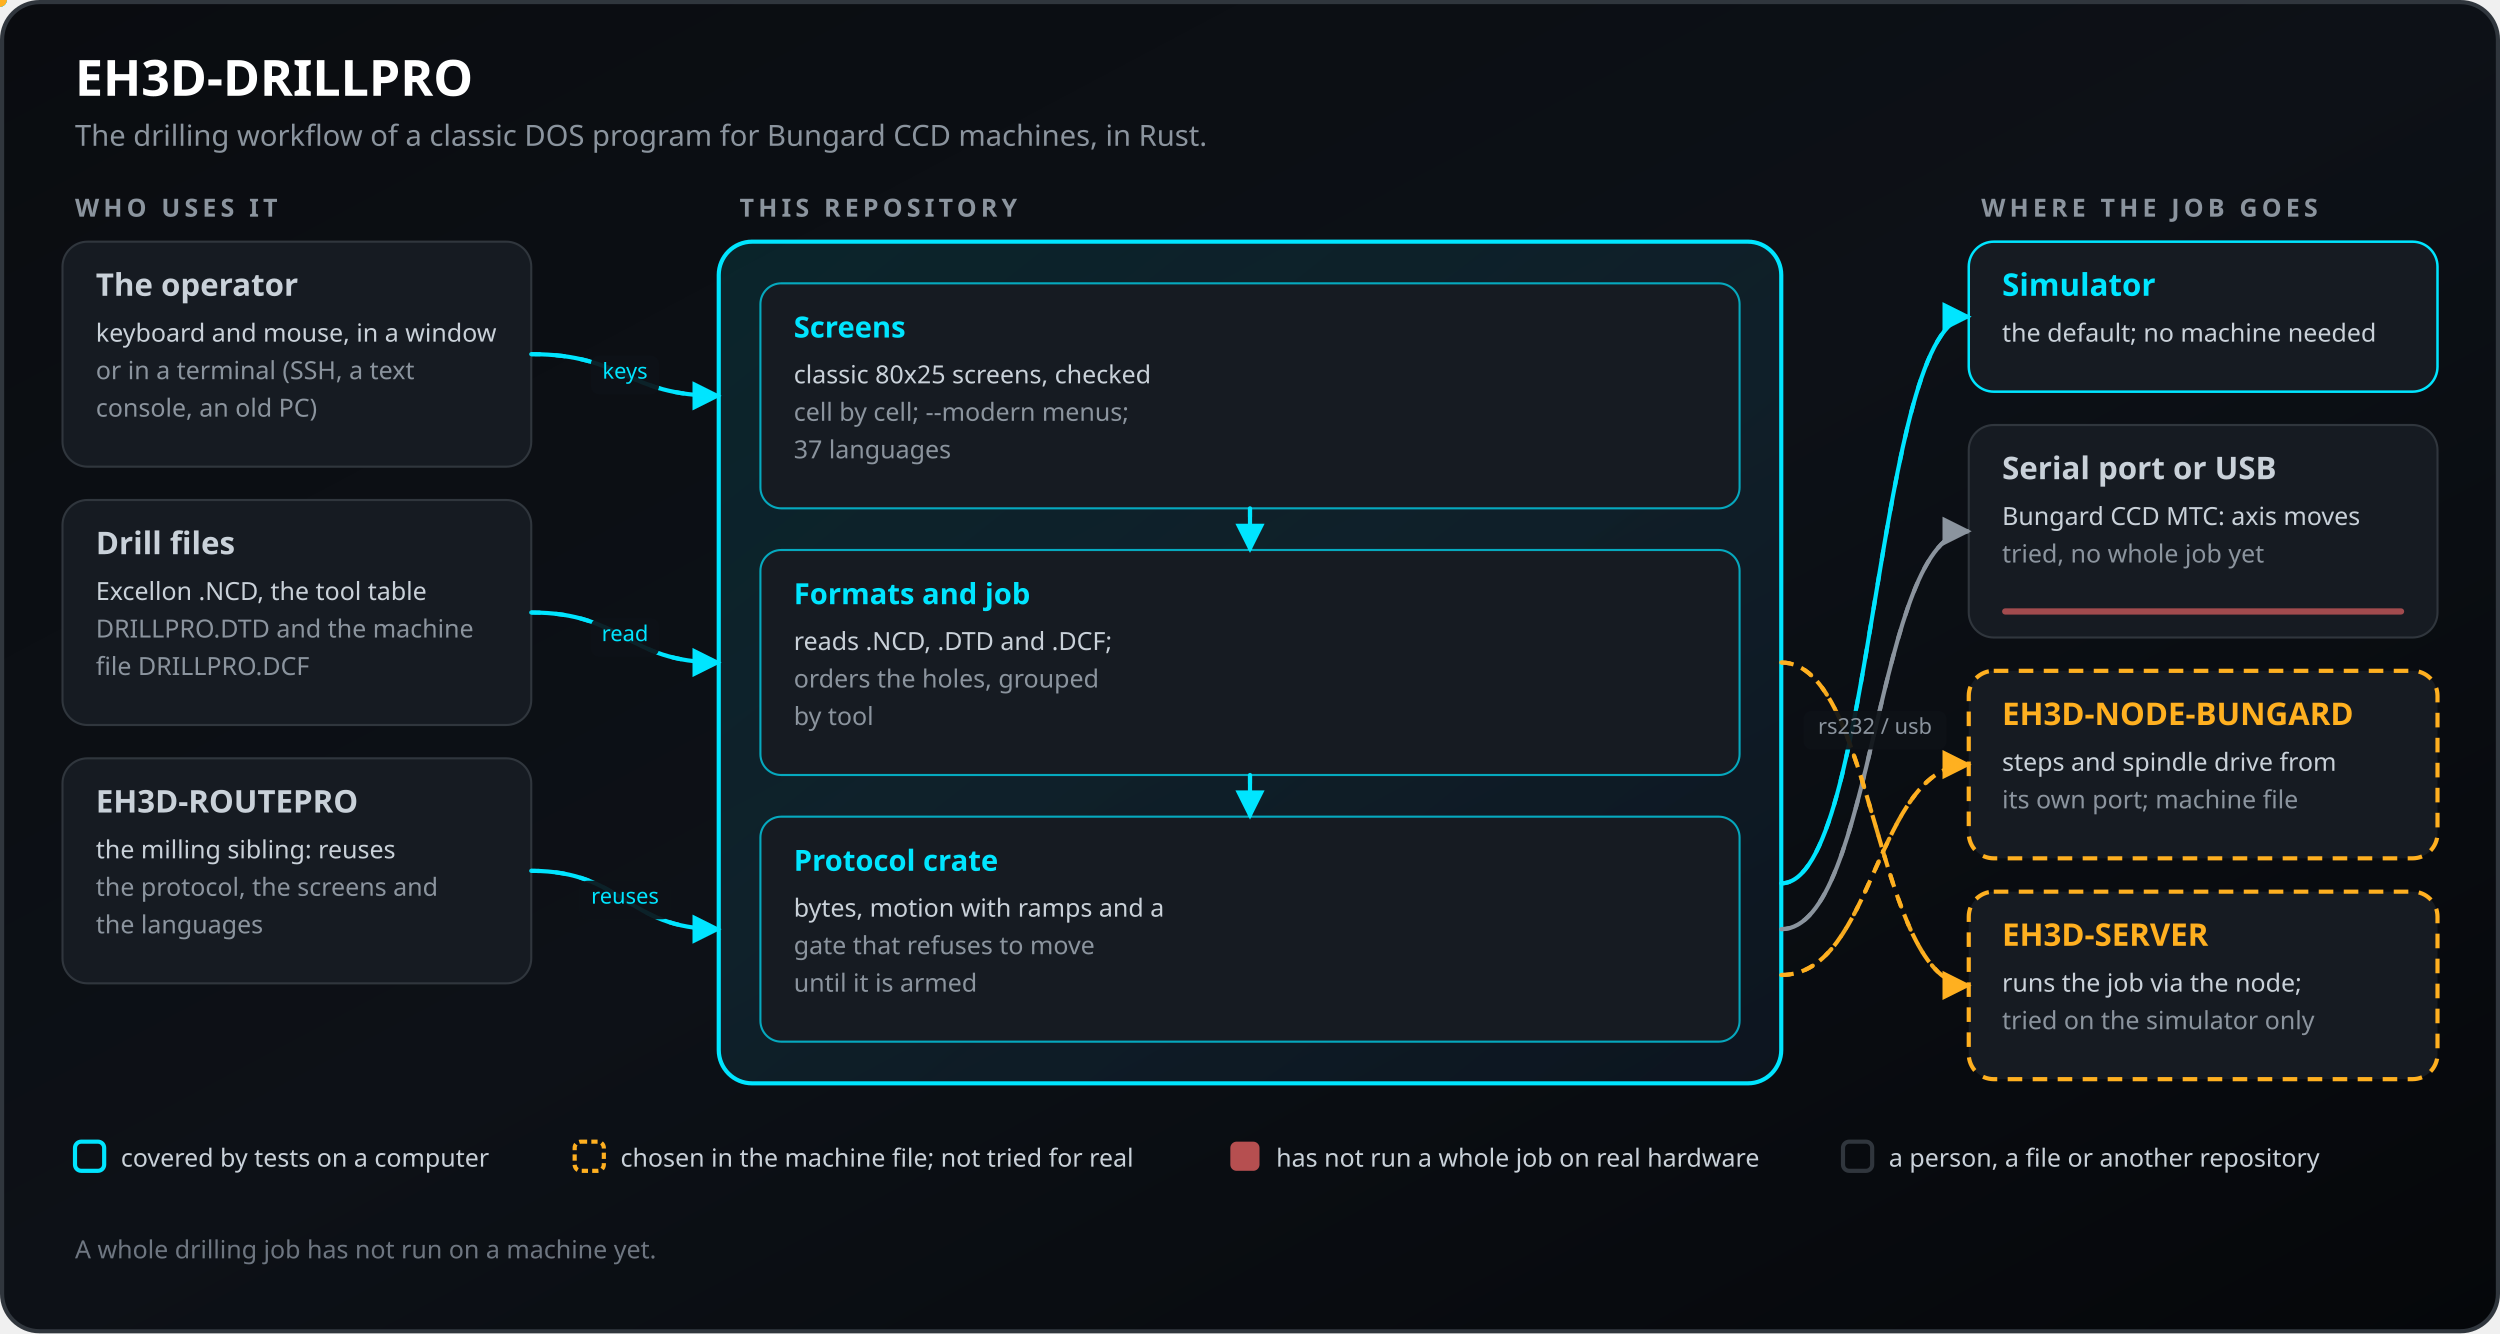
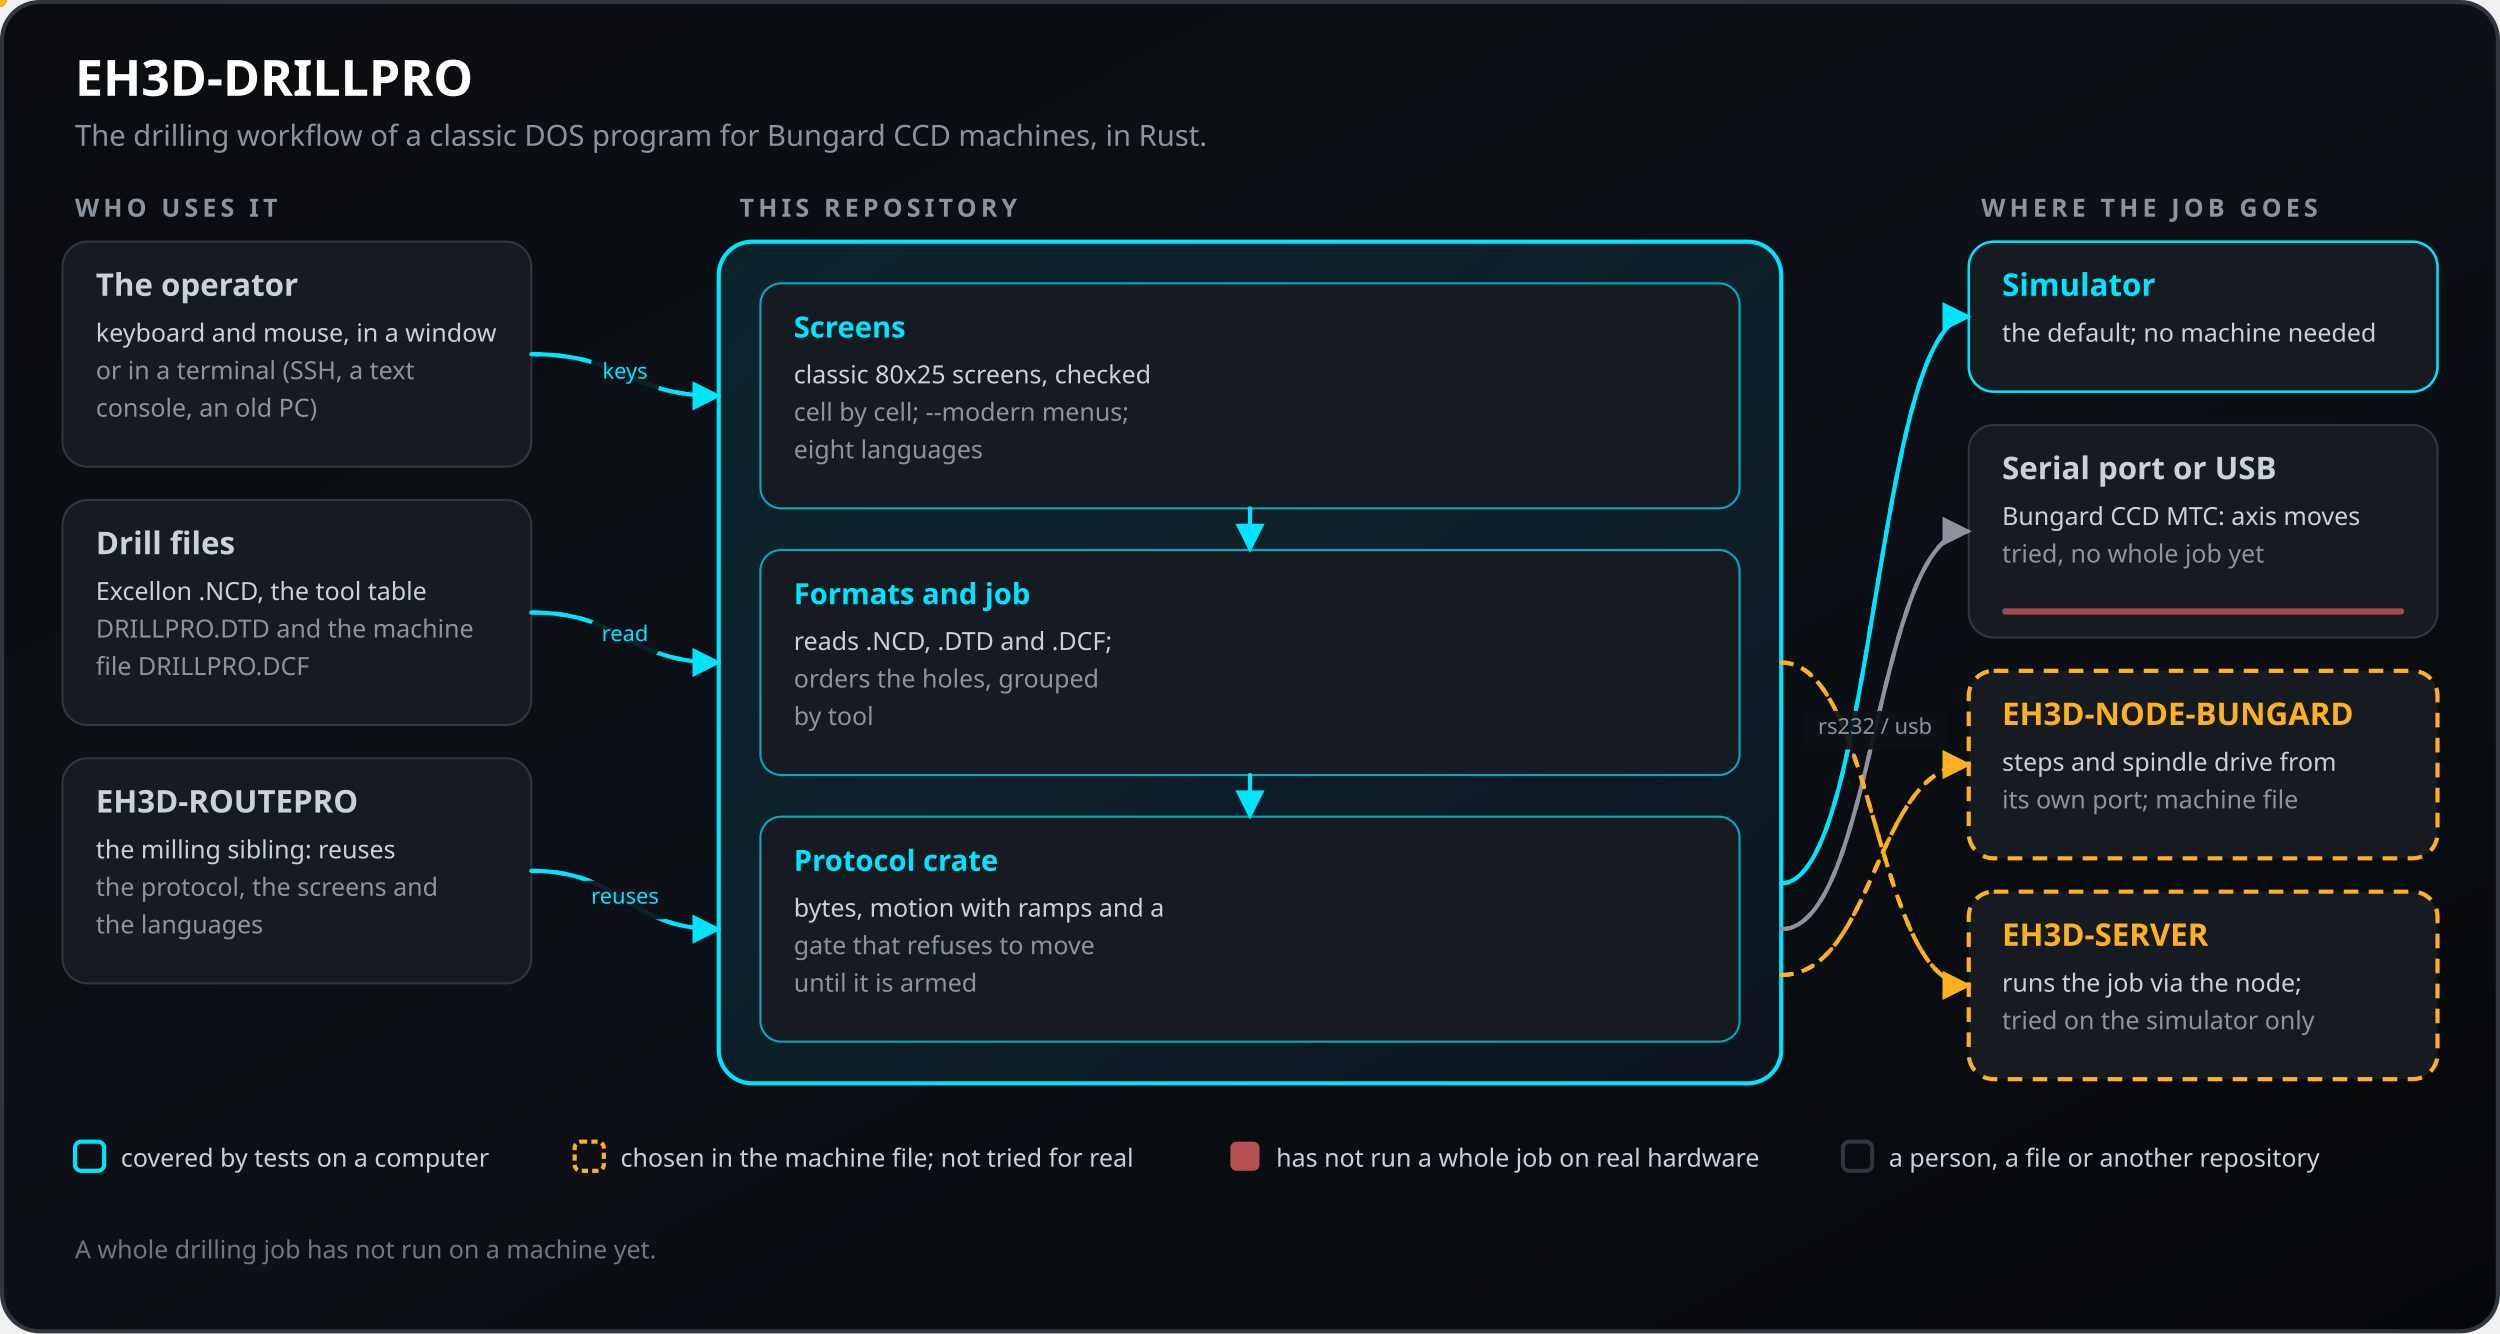
<svg xmlns="http://www.w3.org/2000/svg" viewBox="0 0 1200 640" width="1200" height="640" role="img" aria-labelledby="t d" font-family="'Segoe UI','Noto Sans','Noto Sans CJK SC','Microsoft YaHei','Yu Gothic','Helvetica Neue',Helvetica,Arial,sans-serif">
  <defs>
    <linearGradient id="bg" x1="0" y1="0" x2="1" y2="1">
      <stop offset="0" stop-color="#0A0C10" />
      <stop offset="0.5" stop-color="#0D1117" />
      <stop offset="1" stop-color="#05070A" />
    </linearGradient>
    <linearGradient id="card" x1="0" y1="0" x2="1" y2="1">
      <stop offset="0" stop-color="#121821" />
      <stop offset="1" stop-color="#0B0F15" />
    </linearGradient>
    <linearGradient id="line" x1="0" y1="0" x2="1" y2="0">
      <stop offset="0" stop-color="#00E5FF" />
      <stop offset="1" stop-color="#FF0055" />
    </linearGradient>
    <filter id="glow" x="-50%" y="-50%" width="200%" height="200%">
      <feGaussianBlur stdDeviation="3" result="b" />
      <feMerge>
        <feMergeNode in="b" />
        <feMergeNode in="SourceGraphic" />
      </feMerge>
    </filter>
    <linearGradient id="svc" x1="0" y1="0" x2="1" y2="1">
      <stop offset="0" stop-color="#00E5FF" stop-opacity="0.10" />
      <stop offset="1" stop-color="#4DA3FF" stop-opacity="0.06" />
    </linearGradient>
    <marker id="m00E5FF" viewBox="0 0 10 10" refX="9" refY="5" markerWidth="7" markerHeight="7" orient="auto-start-reverse">
      <path d="M0 0L10 5L0 10z" fill="#00E5FF" />
    </marker>
    <marker id="mC9D1D9" viewBox="0 0 10 10" refX="9" refY="5" markerWidth="7" markerHeight="7" orient="auto-start-reverse">
      <path d="M0 0L10 5L0 10z" fill="#C9D1D9" />
    </marker>
    <marker id="mFFB020" viewBox="0 0 10 10" refX="9" refY="5" markerWidth="7" markerHeight="7" orient="auto-start-reverse">
      <path d="M0 0L10 5L0 10z" fill="#FFB020" />
    </marker>
    <marker id="m30363D" viewBox="0 0 10 10" refX="9" refY="5" markerWidth="7" markerHeight="7" orient="auto-start-reverse">
      <path d="M0 0L10 5L0 10z" fill="#8B949E" />
    </marker>
  </defs>
  <rect x="1" y="1" width="1198" height="638" rx="18" fill="url(#bg)" stroke="#30363D" stroke-width="2" />
  <text x="36" y="46" font-family="'Segoe UI','Noto Sans','Noto Sans CJK SC','Microsoft YaHei','Yu Gothic','Helvetica Neue',Helvetica,Arial,sans-serif" font-size="24" font-weight="700" fill="#FFFFFF" text-anchor="start">EH3D-DRILLPRO</text>
  <text x="36" y="70" font-family="'Segoe UI','Noto Sans','Noto Sans CJK SC','Microsoft YaHei','Yu Gothic','Helvetica Neue',Helvetica,Arial,sans-serif" font-size="14" font-weight="400" fill="#8B949E" text-anchor="start">The drilling workflow of a classic DOS program for Bungard CCD machines, in Rust.</text>
  <text x="36" y="104" font-family="'Segoe UI','Noto Sans','Noto Sans CJK SC','Microsoft YaHei','Yu Gothic','Helvetica Neue',Helvetica,Arial,sans-serif" font-size="12" font-weight="700" fill="#8B949E" text-anchor="start" letter-spacing="2">WHO USES IT</text>
  <text x="355" y="104" font-family="'Segoe UI','Noto Sans','Noto Sans CJK SC','Microsoft YaHei','Yu Gothic','Helvetica Neue',Helvetica,Arial,sans-serif" font-size="12" font-weight="700" fill="#8B949E" text-anchor="start" letter-spacing="2">THIS REPOSITORY</text>
  <text x="951" y="104" font-family="'Segoe UI','Noto Sans','Noto Sans CJK SC','Microsoft YaHei','Yu Gothic','Helvetica Neue',Helvetica,Arial,sans-serif" font-size="12" font-weight="700" fill="#8B949E" text-anchor="start" letter-spacing="2">WHERE THE JOB GOES</text>
  <rect x="345" y="116" width="510" height="404" rx="16" fill="url(#svc)" stroke="#00E5FF" stroke-width="2">
    <animate attributeName="stroke-opacity" values="0.55;1;0.55" dur="4s" repeatCount="indefinite" />
  </rect>
  <rect x="30" y="116" width="225" height="108" rx="12" fill="#161B22" stroke="#30363D" stroke-width="1" />
  <text x="46" y="142" font-family="'Segoe UI','Noto Sans','Noto Sans CJK SC','Microsoft YaHei','Yu Gothic','Helvetica Neue',Helvetica,Arial,sans-serif" font-size="15" font-weight="700" fill="#C9D1D9" text-anchor="start">The operator</text>
  <text x="46" y="164" font-family="'Segoe UI','Noto Sans','Noto Sans CJK SC','Microsoft YaHei','Yu Gothic','Helvetica Neue',Helvetica,Arial,sans-serif" font-size="12" font-weight="400" fill="#C9D1D9" text-anchor="start">keyboard and mouse, in a window</text>
  <text x="46" y="182" font-family="'Segoe UI','Noto Sans','Noto Sans CJK SC','Microsoft YaHei','Yu Gothic','Helvetica Neue',Helvetica,Arial,sans-serif" font-size="12" font-weight="400" fill="#8B949E" text-anchor="start">or in a terminal (SSH, a text</text>
  <text x="46" y="200" font-family="'Segoe UI','Noto Sans','Noto Sans CJK SC','Microsoft YaHei','Yu Gothic','Helvetica Neue',Helvetica,Arial,sans-serif" font-size="12" font-weight="400" fill="#8B949E" text-anchor="start">console, an old PC)</text>
  <rect x="30" y="240" width="225" height="108" rx="12" fill="#161B22" stroke="#30363D" stroke-width="1" />
  <text x="46" y="266" font-family="'Segoe UI','Noto Sans','Noto Sans CJK SC','Microsoft YaHei','Yu Gothic','Helvetica Neue',Helvetica,Arial,sans-serif" font-size="15" font-weight="700" fill="#C9D1D9" text-anchor="start">Drill files</text>
  <text x="46" y="288" font-family="'Segoe UI','Noto Sans','Noto Sans CJK SC','Microsoft YaHei','Yu Gothic','Helvetica Neue',Helvetica,Arial,sans-serif" font-size="12" font-weight="400" fill="#C9D1D9" text-anchor="start">Excellon .NCD, the tool table</text>
  <text x="46" y="306" font-family="'Segoe UI','Noto Sans','Noto Sans CJK SC','Microsoft YaHei','Yu Gothic','Helvetica Neue',Helvetica,Arial,sans-serif" font-size="12" font-weight="400" fill="#8B949E" text-anchor="start">DRILLPRO.DTD and the machine</text>
  <text x="46" y="324" font-family="'Segoe UI','Noto Sans','Noto Sans CJK SC','Microsoft YaHei','Yu Gothic','Helvetica Neue',Helvetica,Arial,sans-serif" font-size="12" font-weight="400" fill="#8B949E" text-anchor="start">file DRILLPRO.DCF</text>
  <rect x="30" y="364" width="225" height="108" rx="12" fill="#161B22" stroke="#30363D" stroke-width="1" />
  <text x="46" y="390" font-family="'Segoe UI','Noto Sans','Noto Sans CJK SC','Microsoft YaHei','Yu Gothic','Helvetica Neue',Helvetica,Arial,sans-serif" font-size="15" font-weight="700" fill="#C9D1D9" text-anchor="start">EH3D-ROUTEPRO</text>
  <text x="46" y="412" font-family="'Segoe UI','Noto Sans','Noto Sans CJK SC','Microsoft YaHei','Yu Gothic','Helvetica Neue',Helvetica,Arial,sans-serif" font-size="12" font-weight="400" fill="#C9D1D9" text-anchor="start">the milling sibling: reuses</text>
  <text x="46" y="430" font-family="'Segoe UI','Noto Sans','Noto Sans CJK SC','Microsoft YaHei','Yu Gothic','Helvetica Neue',Helvetica,Arial,sans-serif" font-size="12" font-weight="400" fill="#8B949E" text-anchor="start">the protocol, the screens and</text>
  <text x="46" y="448" font-family="'Segoe UI','Noto Sans','Noto Sans CJK SC','Microsoft YaHei','Yu Gothic','Helvetica Neue',Helvetica,Arial,sans-serif" font-size="12" font-weight="400" fill="#8B949E" text-anchor="start">the languages</text>
  <rect x="365" y="136" width="470" height="108" rx="10" fill="#161B22" stroke="#00E5FF" stroke-width="1" stroke-opacity="0.7">
    <animate attributeName="stroke-opacity" values="0.45;1;0.45;0.45" keyTimes="0;0.08;0.2;1" dur="6s" begin="0s" repeatCount="indefinite" />
    <animate attributeName="stroke-width" values="1;2.4;1;1" keyTimes="0;0.08;0.2;1" dur="6s" begin="0s" repeatCount="indefinite" />
  </rect>
  <text x="381" y="162" font-family="'Segoe UI','Noto Sans','Noto Sans CJK SC','Microsoft YaHei','Yu Gothic','Helvetica Neue',Helvetica,Arial,sans-serif" font-size="14" font-weight="700" fill="#00E5FF" text-anchor="start">Screens</text>
  <text x="381" y="184" font-family="'Segoe UI','Noto Sans','Noto Sans CJK SC','Microsoft YaHei','Yu Gothic','Helvetica Neue',Helvetica,Arial,sans-serif" font-size="12" font-weight="400" fill="#C9D1D9" text-anchor="start">classic 80x25 screens, checked</text>
  <text x="381" y="202" font-family="'Segoe UI','Noto Sans','Noto Sans CJK SC','Microsoft YaHei','Yu Gothic','Helvetica Neue',Helvetica,Arial,sans-serif" font-size="12" font-weight="400" fill="#8B949E" text-anchor="start">cell by cell; --modern menus;</text>
-   <text x="381" y="220" font-family="'Segoe UI','Noto Sans','Noto Sans CJK SC','Microsoft YaHei','Yu Gothic','Helvetica Neue',Helvetica,Arial,sans-serif" font-size="12" font-weight="400" fill="#8B949E" text-anchor="start">37 languages</text>
+   <text x="381" y="220" font-family="'Segoe UI','Noto Sans','Noto Sans CJK SC','Microsoft YaHei','Yu Gothic','Helvetica Neue',Helvetica,Arial,sans-serif" font-size="12" font-weight="400" fill="#8B949E" text-anchor="start">eight languages</text>
  <rect x="365" y="264" width="470" height="108" rx="10" fill="#161B22" stroke="#00E5FF" stroke-width="1" stroke-opacity="0.7">
    <animate attributeName="stroke-opacity" values="0.45;1;0.45;0.45" keyTimes="0;0.08;0.2;1" dur="6s" begin="1s" repeatCount="indefinite" />
    <animate attributeName="stroke-width" values="1;2.4;1;1" keyTimes="0;0.08;0.2;1" dur="6s" begin="1s" repeatCount="indefinite" />
  </rect>
  <text x="381" y="290" font-family="'Segoe UI','Noto Sans','Noto Sans CJK SC','Microsoft YaHei','Yu Gothic','Helvetica Neue',Helvetica,Arial,sans-serif" font-size="14" font-weight="700" fill="#00E5FF" text-anchor="start">Formats and job</text>
  <text x="381" y="312" font-family="'Segoe UI','Noto Sans','Noto Sans CJK SC','Microsoft YaHei','Yu Gothic','Helvetica Neue',Helvetica,Arial,sans-serif" font-size="12" font-weight="400" fill="#C9D1D9" text-anchor="start">reads .NCD, .DTD and .DCF;</text>
  <text x="381" y="330" font-family="'Segoe UI','Noto Sans','Noto Sans CJK SC','Microsoft YaHei','Yu Gothic','Helvetica Neue',Helvetica,Arial,sans-serif" font-size="12" font-weight="400" fill="#8B949E" text-anchor="start">orders the holes, grouped</text>
  <text x="381" y="348" font-family="'Segoe UI','Noto Sans','Noto Sans CJK SC','Microsoft YaHei','Yu Gothic','Helvetica Neue',Helvetica,Arial,sans-serif" font-size="12" font-weight="400" fill="#8B949E" text-anchor="start">by tool</text>
  <rect x="365" y="392" width="470" height="108" rx="10" fill="#161B22" stroke="#00E5FF" stroke-width="1" stroke-opacity="0.7">
    <animate attributeName="stroke-opacity" values="0.45;1;0.45;0.45" keyTimes="0;0.08;0.2;1" dur="6s" begin="2s" repeatCount="indefinite" />
    <animate attributeName="stroke-width" values="1;2.4;1;1" keyTimes="0;0.08;0.2;1" dur="6s" begin="2s" repeatCount="indefinite" />
  </rect>
  <text x="381" y="418" font-family="'Segoe UI','Noto Sans','Noto Sans CJK SC','Microsoft YaHei','Yu Gothic','Helvetica Neue',Helvetica,Arial,sans-serif" font-size="14" font-weight="700" fill="#00E5FF" text-anchor="start">Protocol crate</text>
  <text x="381" y="440" font-family="'Segoe UI','Noto Sans','Noto Sans CJK SC','Microsoft YaHei','Yu Gothic','Helvetica Neue',Helvetica,Arial,sans-serif" font-size="12" font-weight="400" fill="#C9D1D9" text-anchor="start">bytes, motion with ramps and a</text>
  <text x="381" y="458" font-family="'Segoe UI','Noto Sans','Noto Sans CJK SC','Microsoft YaHei','Yu Gothic','Helvetica Neue',Helvetica,Arial,sans-serif" font-size="12" font-weight="400" fill="#8B949E" text-anchor="start">gate that refuses to move</text>
  <text x="381" y="476" font-family="'Segoe UI','Noto Sans','Noto Sans CJK SC','Microsoft YaHei','Yu Gothic','Helvetica Neue',Helvetica,Arial,sans-serif" font-size="12" font-weight="400" fill="#8B949E" text-anchor="start">until it is armed</text>
  <rect x="945" y="116" width="225" height="72" rx="12" fill="#161B22" stroke="#00E5FF" stroke-width="1.2" />
  <text x="961" y="142" font-family="'Segoe UI','Noto Sans','Noto Sans CJK SC','Microsoft YaHei','Yu Gothic','Helvetica Neue',Helvetica,Arial,sans-serif" font-size="15" font-weight="700" fill="#00E5FF" text-anchor="start">Simulator</text>
  <text x="961" y="164" font-family="'Segoe UI','Noto Sans','Noto Sans CJK SC','Microsoft YaHei','Yu Gothic','Helvetica Neue',Helvetica,Arial,sans-serif" font-size="12" font-weight="400" fill="#C9D1D9" text-anchor="start">the default; no machine needed</text>
  <rect x="945" y="204" width="225" height="102" rx="12" fill="#161B22" stroke="#30363D" stroke-width="1" />
  <text x="961" y="230" font-family="'Segoe UI','Noto Sans','Noto Sans CJK SC','Microsoft YaHei','Yu Gothic','Helvetica Neue',Helvetica,Arial,sans-serif" font-size="15" font-weight="700" fill="#C9D1D9" text-anchor="start">Serial port or USB</text>
  <text x="961" y="252" font-family="'Segoe UI','Noto Sans','Noto Sans CJK SC','Microsoft YaHei','Yu Gothic','Helvetica Neue',Helvetica,Arial,sans-serif" font-size="12" font-weight="400" fill="#C9D1D9" text-anchor="start">Bungard CCD MTC: axis moves</text>
  <text x="961" y="270" font-family="'Segoe UI','Noto Sans','Noto Sans CJK SC','Microsoft YaHei','Yu Gothic','Helvetica Neue',Helvetica,Arial,sans-serif" font-size="12" font-weight="400" fill="#8B949E" text-anchor="start">tried, no whole job yet</text>
  <rect x="961" y="292" width="193" height="3" rx="1.5" fill="#FF6B6B" opacity="0.6">
    <animate attributeName="opacity" values="0.25;0.85;0.25" dur="2.8s" repeatCount="indefinite" />
  </rect>
  <rect x="945" y="322" width="225" height="90" rx="12" fill="#161B22" stroke="#FFB020" stroke-width="2" stroke-dasharray="7 5">
    <animate attributeName="stroke-dashoffset" from="0" to="-24" dur="3s" repeatCount="indefinite" />
  </rect>
  <text x="961" y="348" font-family="'Segoe UI','Noto Sans','Noto Sans CJK SC','Microsoft YaHei','Yu Gothic','Helvetica Neue',Helvetica,Arial,sans-serif" font-size="15" font-weight="700" fill="#FFB020" text-anchor="start">EH3D-NODE-BUNGARD</text>
  <text x="961" y="370" font-family="'Segoe UI','Noto Sans','Noto Sans CJK SC','Microsoft YaHei','Yu Gothic','Helvetica Neue',Helvetica,Arial,sans-serif" font-size="12" font-weight="400" fill="#C9D1D9" text-anchor="start">steps and spindle drive from</text>
  <text x="961" y="388" font-family="'Segoe UI','Noto Sans','Noto Sans CJK SC','Microsoft YaHei','Yu Gothic','Helvetica Neue',Helvetica,Arial,sans-serif" font-size="12" font-weight="400" fill="#8B949E" text-anchor="start">its own port; machine file</text>
  <rect x="945" y="428" width="225" height="90" rx="12" fill="#161B22" stroke="#FFB020" stroke-width="2" stroke-dasharray="7 5">
    <animate attributeName="stroke-dashoffset" from="0" to="-24" dur="3s" repeatCount="indefinite" />
  </rect>
  <text x="961" y="454" font-family="'Segoe UI','Noto Sans','Noto Sans CJK SC','Microsoft YaHei','Yu Gothic','Helvetica Neue',Helvetica,Arial,sans-serif" font-size="15" font-weight="700" fill="#FFB020" text-anchor="start">EH3D-SERVER</text>
  <text x="961" y="476" font-family="'Segoe UI','Noto Sans','Noto Sans CJK SC','Microsoft YaHei','Yu Gothic','Helvetica Neue',Helvetica,Arial,sans-serif" font-size="12" font-weight="400" fill="#C9D1D9" text-anchor="start">runs the job via the node;</text>
  <text x="961" y="494" font-family="'Segoe UI','Noto Sans','Noto Sans CJK SC','Microsoft YaHei','Yu Gothic','Helvetica Neue',Helvetica,Arial,sans-serif" font-size="12" font-weight="400" fill="#8B949E" text-anchor="start">tried on the simulator only</text>
  <path id="p0" d="M255 170 C300 170 300 190 345 190" stroke="#00E5FF" stroke-width="2" fill="none" marker-end="url(#m00E5FF)" />
  <path d="M255 170 C300 170 300 190 345 190" stroke="#00E5FF" stroke-width="2" fill="none" stroke-linecap="round" stroke-dasharray="4 8" opacity="0.95">
    <animate attributeName="stroke-dashoffset" from="0" to="-24" dur="1.2s" repeatCount="indefinite" />
  </path>
  <circle r="3.2" fill="#00E5FF">
    <animateMotion dur="1.8s" begin="0.00s" repeatCount="indefinite">
      <mpath href="#p0" />
    </animateMotion>
    <animate attributeName="opacity" values="0;1;1;0" keyTimes="0;0.15;0.85;1" dur="1.8s" begin="0.00s" repeatCount="indefinite" />
  </circle>
  <path id="p1" d="M255 294 C300 294 300 318 345 318" stroke="#00E5FF" stroke-width="2" fill="none" marker-end="url(#m00E5FF)" />
  <path d="M255 294 C300 294 300 318 345 318" stroke="#00E5FF" stroke-width="2" fill="none" stroke-linecap="round" stroke-dasharray="4 8" opacity="0.95">
    <animate attributeName="stroke-dashoffset" from="0" to="-24" dur="1.2s" repeatCount="indefinite" />
  </path>
  <circle r="3.2" fill="#00E5FF">
    <animateMotion dur="1.8s" begin="0.35s" repeatCount="indefinite">
      <mpath href="#p1" />
    </animateMotion>
    <animate attributeName="opacity" values="0;1;1;0" keyTimes="0;0.15;0.85;1" dur="1.8s" begin="0.35s" repeatCount="indefinite" />
  </circle>
  <path id="p2" d="M255 418 C300 418 300 446 345 446" stroke="#00E5FF" stroke-width="2" fill="none" marker-end="url(#m00E5FF)" />
  <path d="M255 418 C300 418 300 446 345 446" stroke="#00E5FF" stroke-width="2" fill="none" stroke-linecap="round" stroke-dasharray="4 8" opacity="0.95">
    <animate attributeName="stroke-dashoffset" from="0" to="-24" dur="1.2s" repeatCount="indefinite" />
  </path>
  <circle r="3.2" fill="#00E5FF">
    <animateMotion dur="1.8s" begin="0.70s" repeatCount="indefinite">
      <mpath href="#p2" />
    </animateMotion>
    <animate attributeName="opacity" values="0;1;1;0" keyTimes="0;0.15;0.85;1" dur="1.8s" begin="0.70s" repeatCount="indefinite" />
  </circle>
  <path id="p3" d="M600 244 V264" stroke="#00E5FF" stroke-width="2" fill="none" marker-end="url(#m00E5FF)" />
  <path d="M600 244 V264" stroke="#00E5FF" stroke-width="2" fill="none" stroke-linecap="round" stroke-dasharray="4 8" opacity="0.95">
    <animate attributeName="stroke-dashoffset" from="0" to="-24" dur="1.2s" repeatCount="indefinite" />
  </path>
  <circle r="3.2" fill="#00E5FF">
    <animateMotion dur="1.8s" begin="1.05s" repeatCount="indefinite">
      <mpath href="#p3" />
    </animateMotion>
    <animate attributeName="opacity" values="0;1;1;0" keyTimes="0;0.15;0.85;1" dur="1.8s" begin="1.05s" repeatCount="indefinite" />
  </circle>
  <path id="p4" d="M600 372 V392" stroke="#00E5FF" stroke-width="2" fill="none" marker-end="url(#m00E5FF)" />
  <path d="M600 372 V392" stroke="#00E5FF" stroke-width="2" fill="none" stroke-linecap="round" stroke-dasharray="4 8" opacity="0.95">
    <animate attributeName="stroke-dashoffset" from="0" to="-24" dur="1.2s" repeatCount="indefinite" />
  </path>
  <circle r="3.2" fill="#00E5FF">
    <animateMotion dur="1.8s" begin="1.40s" repeatCount="indefinite">
      <mpath href="#p4" />
    </animateMotion>
    <animate attributeName="opacity" values="0;1;1;0" keyTimes="0;0.15;0.85;1" dur="1.8s" begin="1.40s" repeatCount="indefinite" />
  </circle>
  <path id="p5" d="M855 424 C900 424 900 152 945 152" stroke="#00E5FF" stroke-width="2" fill="none" marker-end="url(#m00E5FF)" />
  <path d="M855 424 C900 424 900 152 945 152" stroke="#00E5FF" stroke-width="2" fill="none" stroke-linecap="round" stroke-dasharray="4 8" opacity="0.95">
    <animate attributeName="stroke-dashoffset" from="0" to="-24" dur="1.2s" repeatCount="indefinite" />
  </path>
  <circle r="3.2" fill="#00E5FF">
    <animateMotion dur="1.8s" begin="1.75s" repeatCount="indefinite">
      <mpath href="#p5" />
    </animateMotion>
    <animate attributeName="opacity" values="0;1;1;0" keyTimes="0;0.15;0.85;1" dur="1.8s" begin="1.75s" repeatCount="indefinite" />
  </circle>
  <path id="p6" d="M855 446 C900 446 900 255 945 255" stroke="#8B949E" stroke-width="2" fill="none" marker-end="url(#m30363D)" />
  <path d="M855 446 C900 446 900 255 945 255" stroke="#8B949E" stroke-width="2" fill="none" stroke-linecap="round" stroke-dasharray="4 8" opacity="0.95">
    <animate attributeName="stroke-dashoffset" from="0" to="-24" dur="1.2s" repeatCount="indefinite" />
  </path>
  <circle r="3.2" fill="#8B949E">
    <animateMotion dur="1.8s" begin="2.10s" repeatCount="indefinite">
      <mpath href="#p6" />
    </animateMotion>
    <animate attributeName="opacity" values="0;1;1;0" keyTimes="0;0.15;0.85;1" dur="1.8s" begin="2.10s" repeatCount="indefinite" />
  </circle>
  <path id="p7" d="M855 468 C900 468 900 367 945 367" stroke="#FFB020" stroke-width="2" fill="none" stroke-dasharray="6 4" marker-end="url(#mFFB020)" />
  <path d="M855 468 C900 468 900 367 945 367" stroke="#FFB020" stroke-width="2" fill="none" stroke-linecap="round" stroke-dasharray="4 8" opacity="0.95">
    <animate attributeName="stroke-dashoffset" from="0" to="-24" dur="1.2s" repeatCount="indefinite" />
  </path>
  <circle r="3.2" fill="#FFB020">
    <animateMotion dur="1.8s" begin="2.45s" repeatCount="indefinite">
      <mpath href="#p7" />
    </animateMotion>
    <animate attributeName="opacity" values="0;1;1;0" keyTimes="0;0.15;0.85;1" dur="1.8s" begin="2.45s" repeatCount="indefinite" />
  </circle>
  <path id="p8" d="M855 318 C900 318 900 473 945 473" stroke="#FFB020" stroke-width="2" fill="none" stroke-dasharray="6 4" marker-end="url(#mFFB020)" />
  <path d="M855 318 C900 318 900 473 945 473" stroke="#FFB020" stroke-width="2" fill="none" stroke-linecap="round" stroke-dasharray="4 8" opacity="0.95">
    <animate attributeName="stroke-dashoffset" from="0" to="-24" dur="1.2s" repeatCount="indefinite" />
  </path>
  <circle r="3.2" fill="#FFB020">
    <animateMotion dur="1.8s" begin="2.80s" repeatCount="indefinite">
      <mpath href="#p8" />
    </animateMotion>
    <animate attributeName="opacity" values="0;1;1;0" keyTimes="0;0.15;0.85;1" dur="1.8s" begin="2.80s" repeatCount="indefinite" />
  </circle>
  <rect x="283.66" y="170.75" width="32.68" height="18.5" rx="4" fill="#0D1117" opacity="0.92" />
  <text x="300" y="181.75" font-family="'Segoe UI','Noto Sans','Noto Sans CJK SC','Microsoft YaHei','Yu Gothic','Helvetica Neue',Helvetica,Arial,sans-serif" font-size="10.5" font-weight="400" fill="#00E5FF" text-anchor="middle">keys</text>
  <rect x="283.66" y="296.75" width="32.68" height="18.5" rx="4" fill="#0D1117" opacity="0.92" />
  <text x="300" y="307.75" font-family="'Segoe UI','Noto Sans','Noto Sans CJK SC','Microsoft YaHei','Yu Gothic','Helvetica Neue',Helvetica,Arial,sans-serif" font-size="10.5" font-weight="400" fill="#00E5FF" text-anchor="middle">read</text>
  <rect x="277.99" y="422.75" width="44.02" height="18.5" rx="4" fill="#0D1117" opacity="0.92" />
  <text x="300" y="433.75" font-family="'Segoe UI','Noto Sans','Noto Sans CJK SC','Microsoft YaHei','Yu Gothic','Helvetica Neue',Helvetica,Arial,sans-serif" font-size="10.5" font-weight="400" fill="#00E5FF" text-anchor="middle">reuses</text>
  <rect x="865.705" y="341.25" width="68.59" height="18.5" rx="4" fill="#0D1117" opacity="0.92" />
  <text x="900" y="352.25" font-family="'Segoe UI','Noto Sans','Noto Sans CJK SC','Microsoft YaHei','Yu Gothic','Helvetica Neue',Helvetica,Arial,sans-serif" font-size="10.5" font-weight="400" fill="#8B949E" text-anchor="middle">rs232 / usb</text>
  <rect x="36" y="548" width="14" height="14" rx="3" fill="none" stroke="#00E5FF" stroke-width="2" />
  <text x="58" y="560" font-family="'Segoe UI','Noto Sans','Noto Sans CJK SC','Microsoft YaHei','Yu Gothic','Helvetica Neue',Helvetica,Arial,sans-serif" font-size="12" font-weight="400" fill="#C9D1D9" text-anchor="start">covered by tests on a computer</text>
  <rect x="275.84" y="548" width="14" height="14" rx="3" fill="none" stroke="#FFB020" stroke-width="2" stroke-dasharray="3 2" />
  <text x="297.84" y="560" font-family="'Segoe UI','Noto Sans','Noto Sans CJK SC','Microsoft YaHei','Yu Gothic','Helvetica Neue',Helvetica,Arial,sans-serif" font-size="12" font-weight="400" fill="#C9D1D9" text-anchor="start">chosen in the machine file; not tried for real</text>
  <rect x="590.56" y="548" width="14" height="14" rx="3" fill="#FF6B6B" opacity="0.7" />
  <text x="612.56" y="560" font-family="'Segoe UI','Noto Sans','Noto Sans CJK SC','Microsoft YaHei','Yu Gothic','Helvetica Neue',Helvetica,Arial,sans-serif" font-size="12" font-weight="400" fill="#C9D1D9" text-anchor="start">has not run a whole job on real hardware</text>
  <rect x="884.64" y="548" width="14" height="14" rx="3" fill="none" stroke="#30363D" stroke-width="2" />
  <text x="906.64" y="560" font-family="'Segoe UI','Noto Sans','Noto Sans CJK SC','Microsoft YaHei','Yu Gothic','Helvetica Neue',Helvetica,Arial,sans-serif" font-size="12" font-weight="400" fill="#C9D1D9" text-anchor="start">a person, a file or another repository</text>
  <text x="36" y="604" font-family="'Segoe UI','Noto Sans','Noto Sans CJK SC','Microsoft YaHei','Yu Gothic','Helvetica Neue',Helvetica,Arial,sans-serif" font-size="12" font-weight="400" fill="#6E7681" text-anchor="start">A whole drilling job has not run on a machine yet.</text>
</svg>
